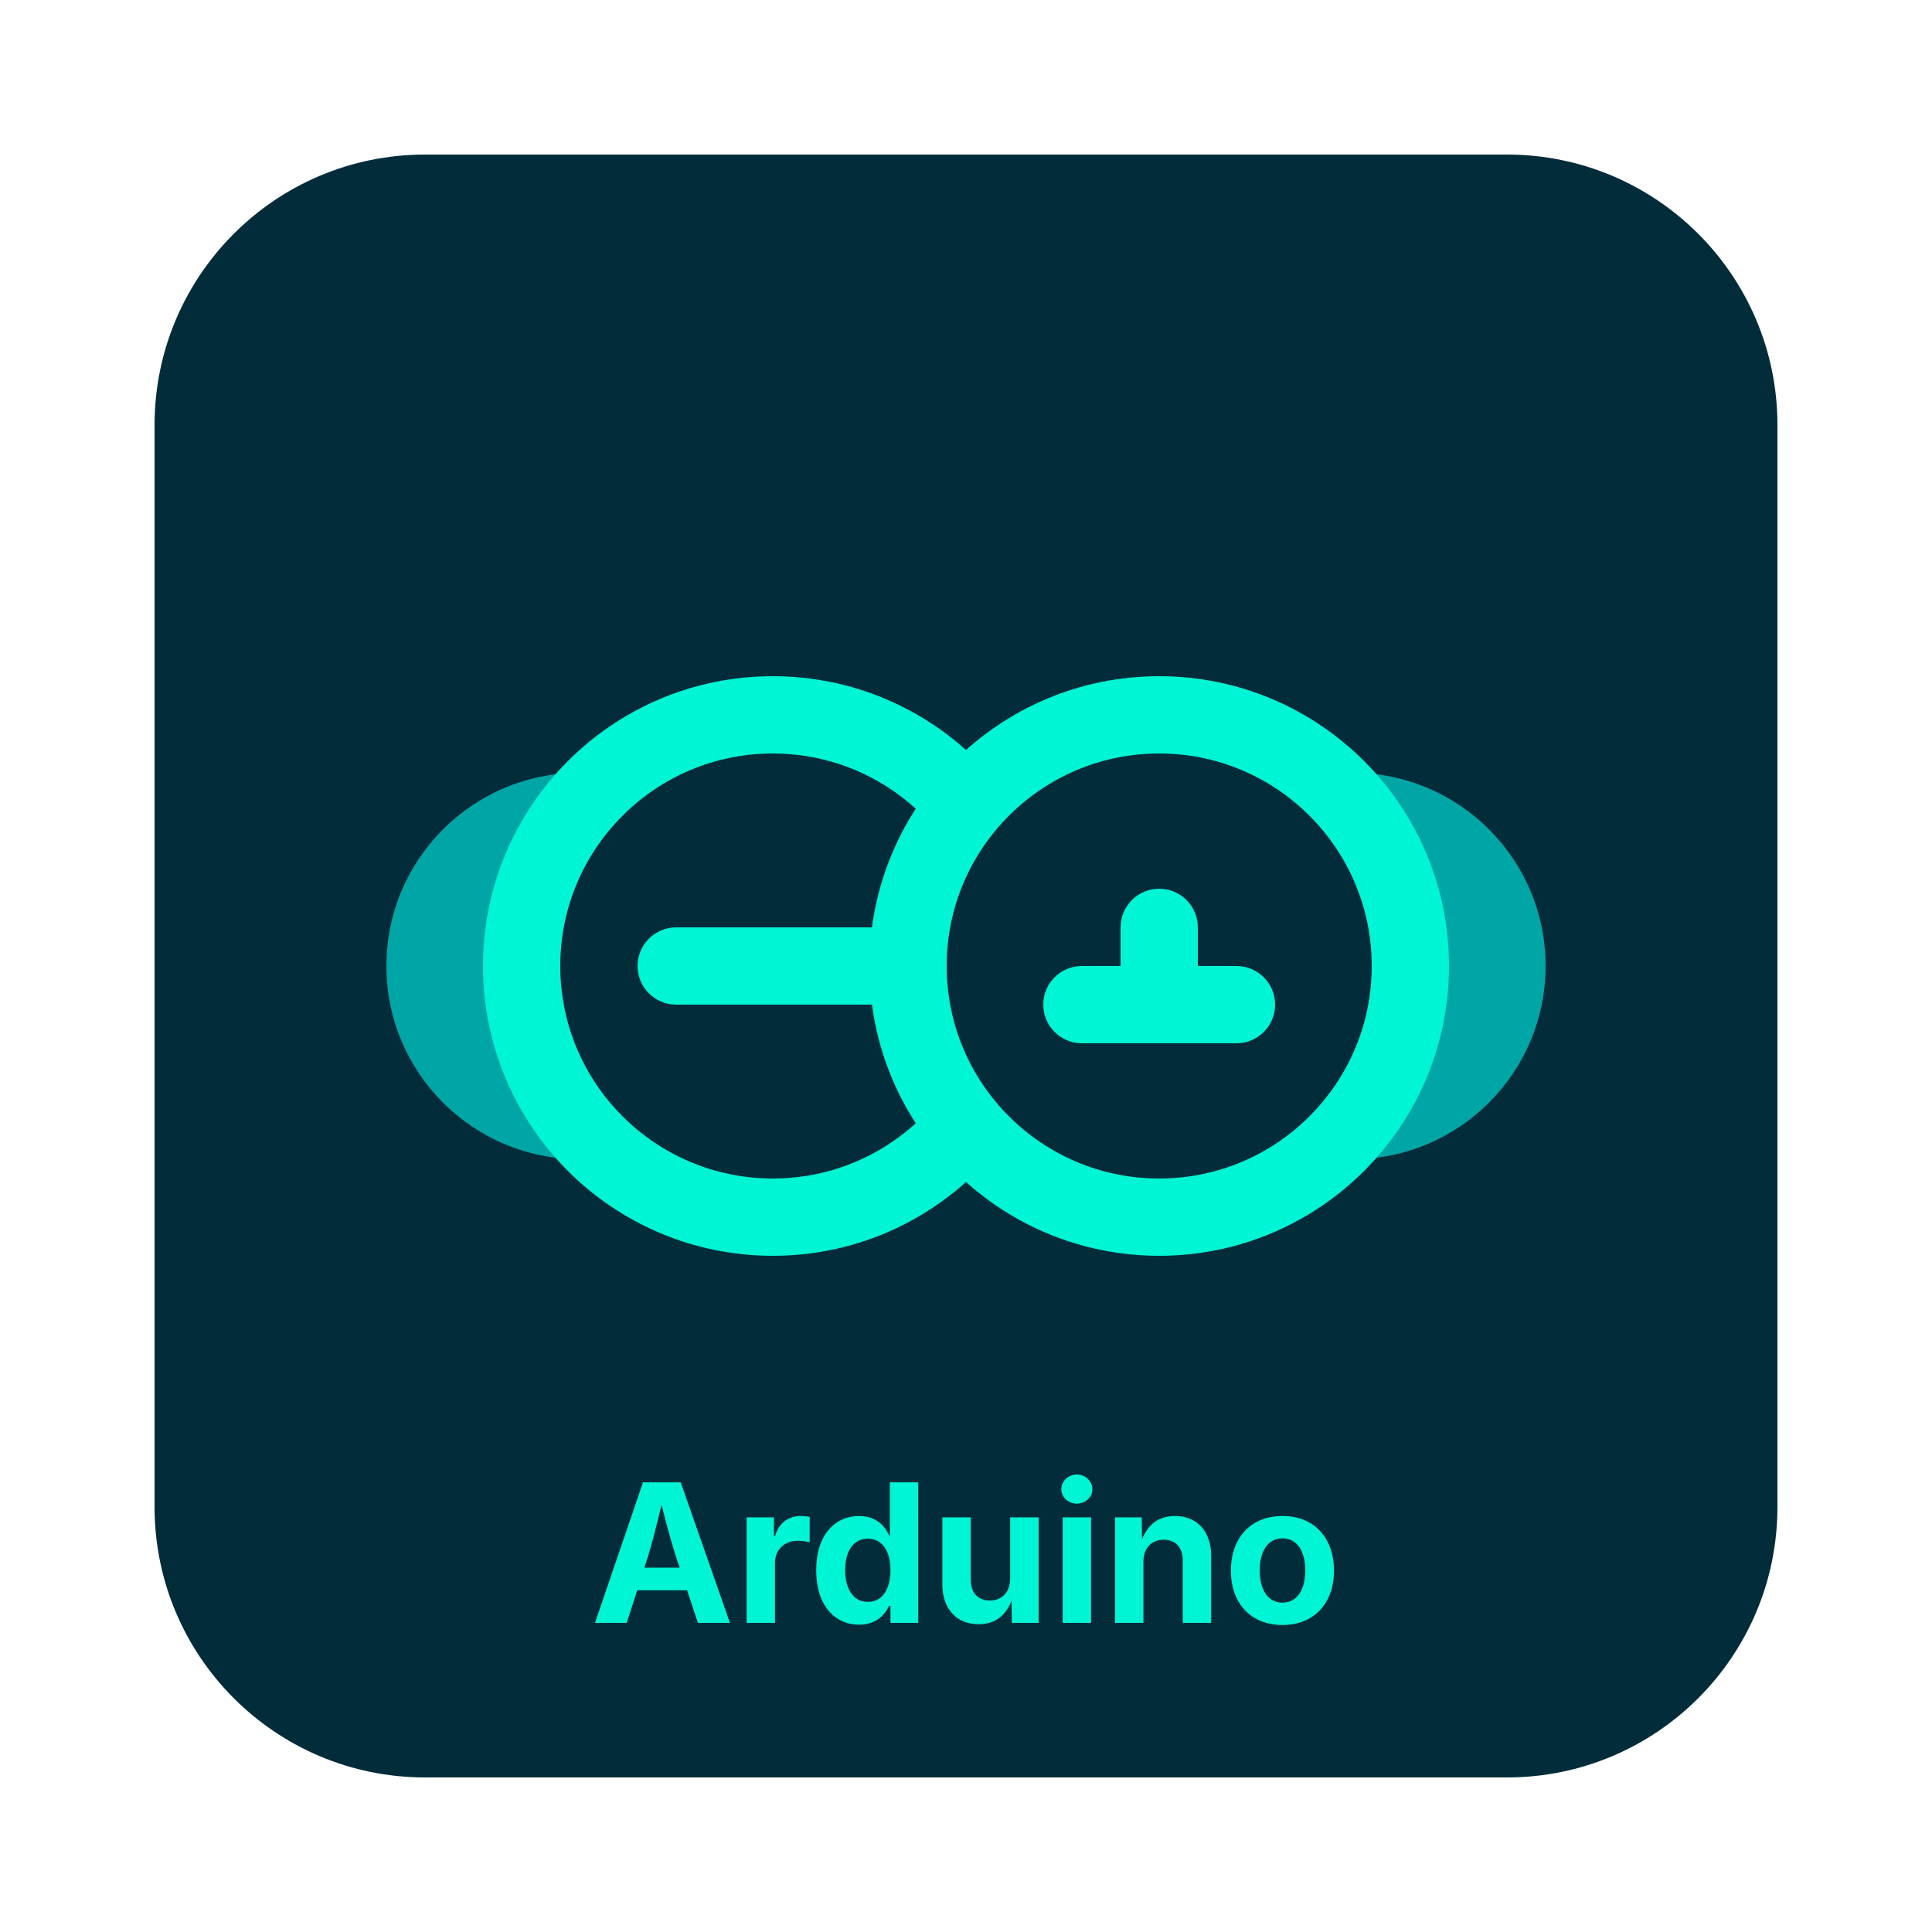
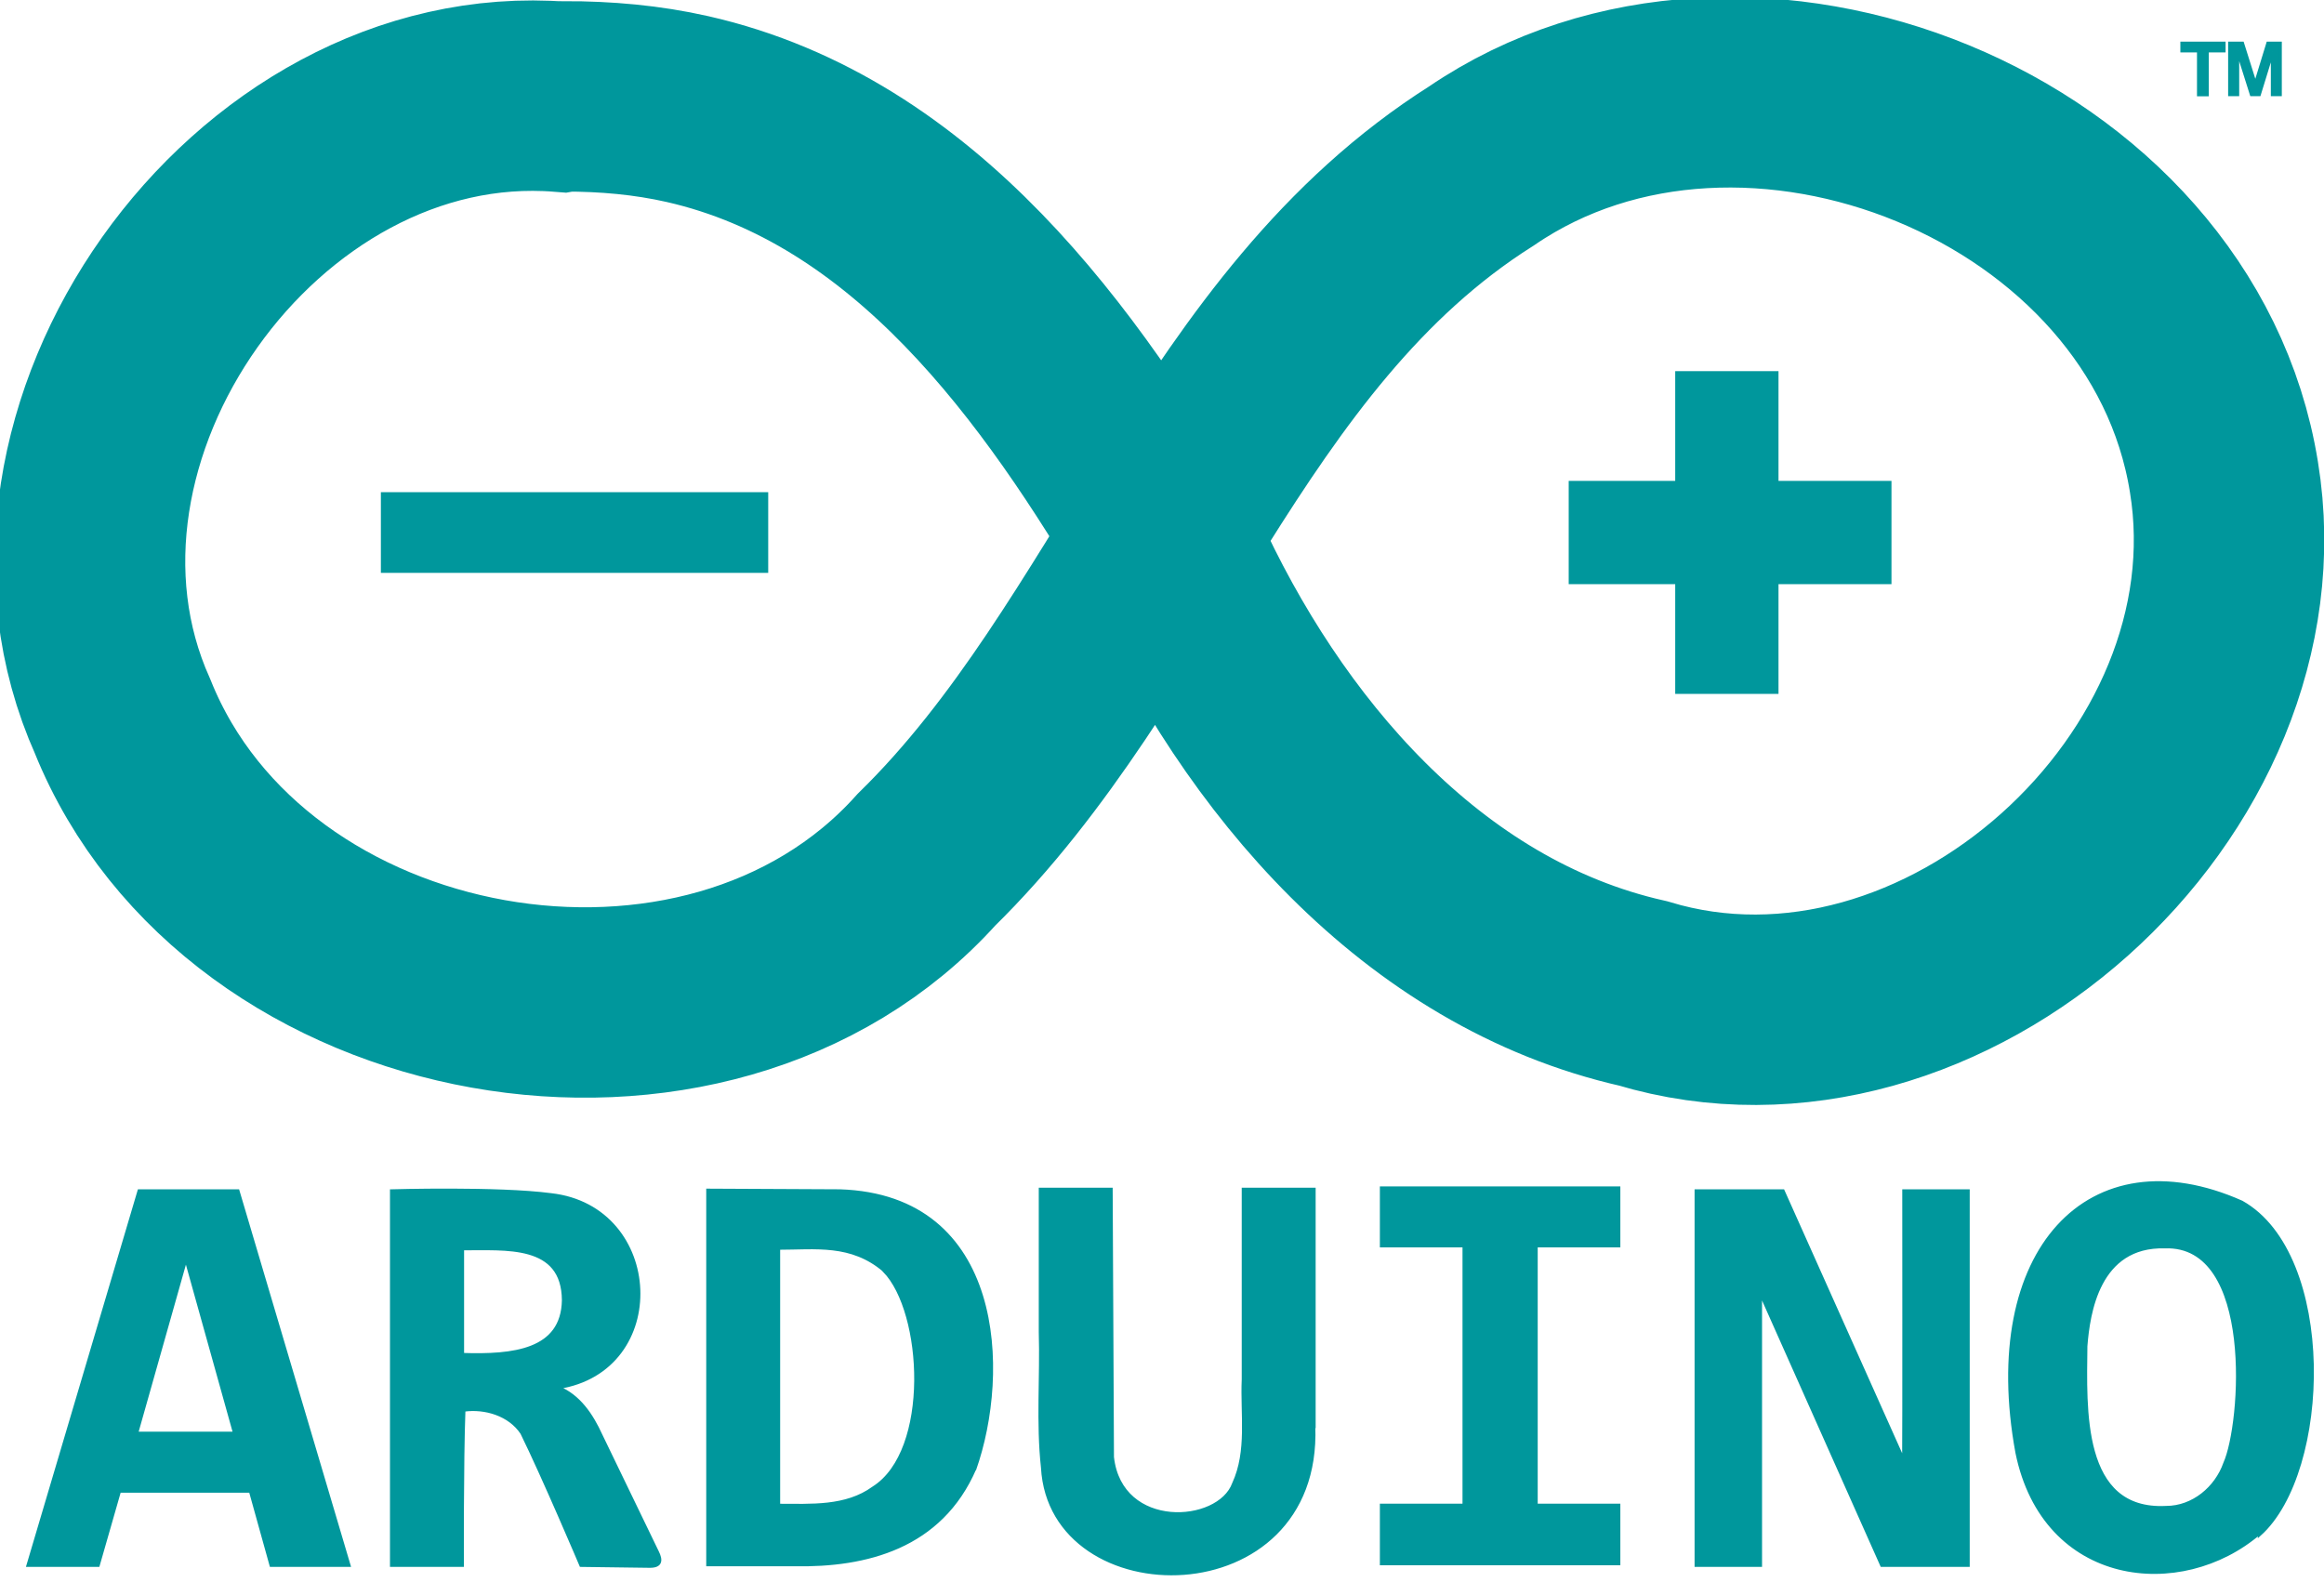
- <svg xmlns="http://www.w3.org/2000/svg" width="200" height="200" viewBox="0 0 200 200" role="img" aria-label="Arduino logo">
-   <rect x="16" y="16" width="168" height="168" rx="28" fill="#022c3a" />
-   <rect x="40" y="80" width="120" height="40" rx="20" fill="#00a6a6" />
-   <circle cx="80" cy="100" r="26" fill="#022c3a" stroke="#00f5d4" stroke-width="8" />
-   <circle cx="120" cy="100" r="26" fill="#022c3a" stroke="#00f5d4" stroke-width="8" />
-   <rect x="66" y="96" width="28" height="8" rx="4" fill="#00f5d4" />
-   <rect x="116" y="92" width="8" height="16" rx="4" fill="#00f5d4" />
-   <rect x="108" y="100" width="24" height="8" rx="4" fill="#00f5d4" />
-   <text x="100" y="168" text-anchor="middle" font-family="'Inter','Segoe UI',sans-serif" font-size="20" font-weight="700" fill="#00f5d4">Arduino</text>
+ <svg xmlns="http://www.w3.org/2000/svg" width="720" height="490" stroke="#00979c">
+   <g fill="none">
+     <path d="M174 30C78.9 22.43-1 135 38 222c38 94.4 181 120 249 44.4 65.9-64.6 91.3-164 172-215 82-56 214-3.12 230 96.4 15.6 95.3-87.1 188-180 160-68.7-15.5-118-74.2-146-136-34.5-59-79.6-122-150-138-12.5-2.84-25.4-3.96-38.2-3.94z" stroke-width="59" />
+     <path d="m118 165h120" stroke-width="25" />
+     <path d="m486 165h100m-51-50v100" stroke-width="32" />
+   </g>
+   <path d="M84 485l-6.4-23H37l-6.6 23H8.7l34.4-116h30.6l34.4 116zm-26.4-95l-15.3 54.1h30.4zM180 485s-11.7-27.6-18.3-41c-3.83-5.76-11.4-8.02-18-7.1-.6 15.7-.48 48.1-.48 48.1h-21.9V369s33-.97 49.4 1.2c34.7 3.92 37 54.4 2.13 59.7 6.54 2.6 10.5 8.65 13.3 14.8l17.5 36.2c1.23 2.48 1.2 4.4-2.34 4.38zm-5.42-82.1c-.1-17.9-18-15.9-31.3-16v32.8c15.7.53 31-1.07 31.3-16.8zM302 455c-10.6 24.5-33.8 30.2-55.8 29.8h-26.9v-116l40.9.2c50.6 1.65 52.4 56.2 41.7 86.4zm-28-61.3c-10.2-8.76-21.4-6.97-32.8-6.97v79.7c10 0 20.9.8 29.4-5.4 18.1-11.4 15.8-54.6 3.35-67.3zM407 442c2.17 58.6-81.5 58.4-84 12.7-1.53-14-.27-28-.68-42v-44.2h21.9l.4 83c2.57 22.9 33 20.9 37.6 8.2 4.66-10.1 2.5-21.5 2.98-32.3v-58.9h21.9V442zm21-56v-17.9h73.5V386h-25.6v80.4h25.6v18.1H428v-18.1h25.6V386zm155 99l-37.6-84.4V485h-19.9V369h26.9l37.4 83.6c.1-6 .04-83.6.04-83.6h19.9v116zm117-10c-24.3 20.9-66.7 16.3-75.1-24.9-11.5-62.6 22.4-98.6 69.6-77.6 29 16.3 27.4 83.4 5.5 103zm-29.3-88.7c-20.7-.55-23.7 20.6-24.5 30.8-.17 19.3-1.88 51.4 24.9 50 8.3 0 15.5-6.02 18.2-13.7 5.45-12.1 9.56-68.1-18.6-67.1zM676 13.4v2.34h5.15v13.6h2.66v-13.6h5.2V13.4zm14.8 0v15.9h2.43V15.7l4.3 13.6h2.4l4.1-13.3v13.3h2.4V13.4h-3.8l-3.9 12.7-4-12.7z" fill="#00979c" />
</svg>
